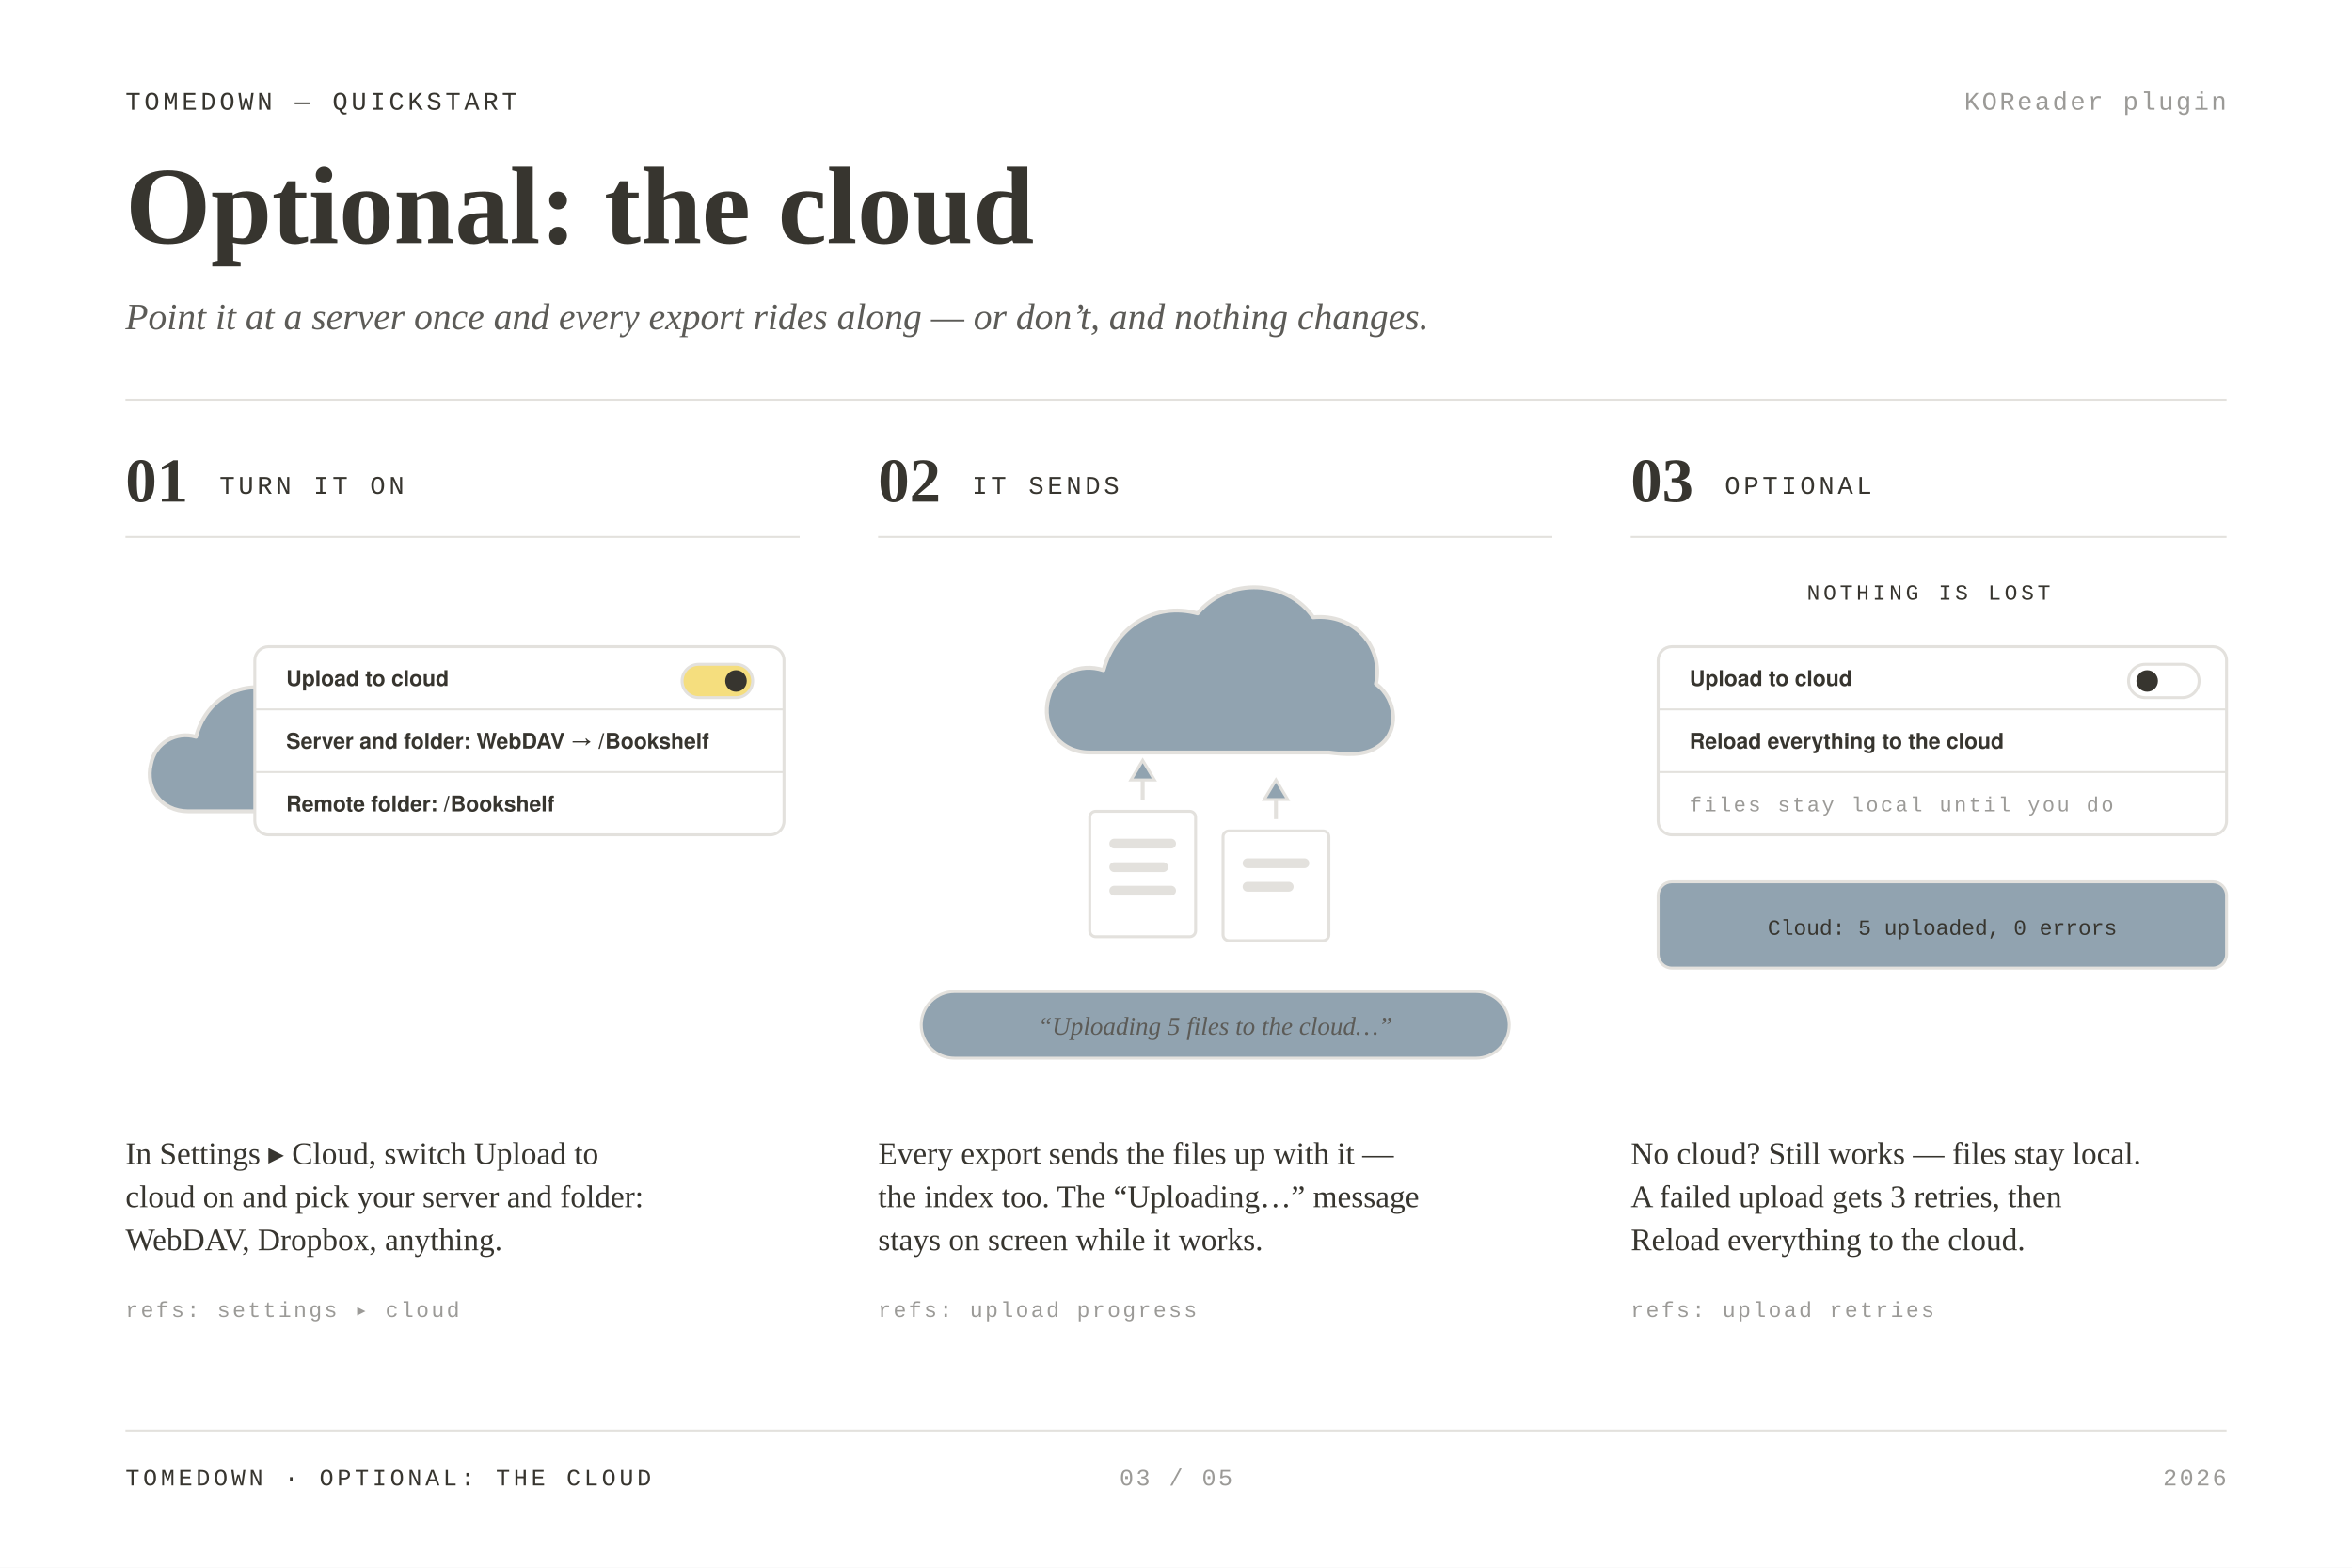
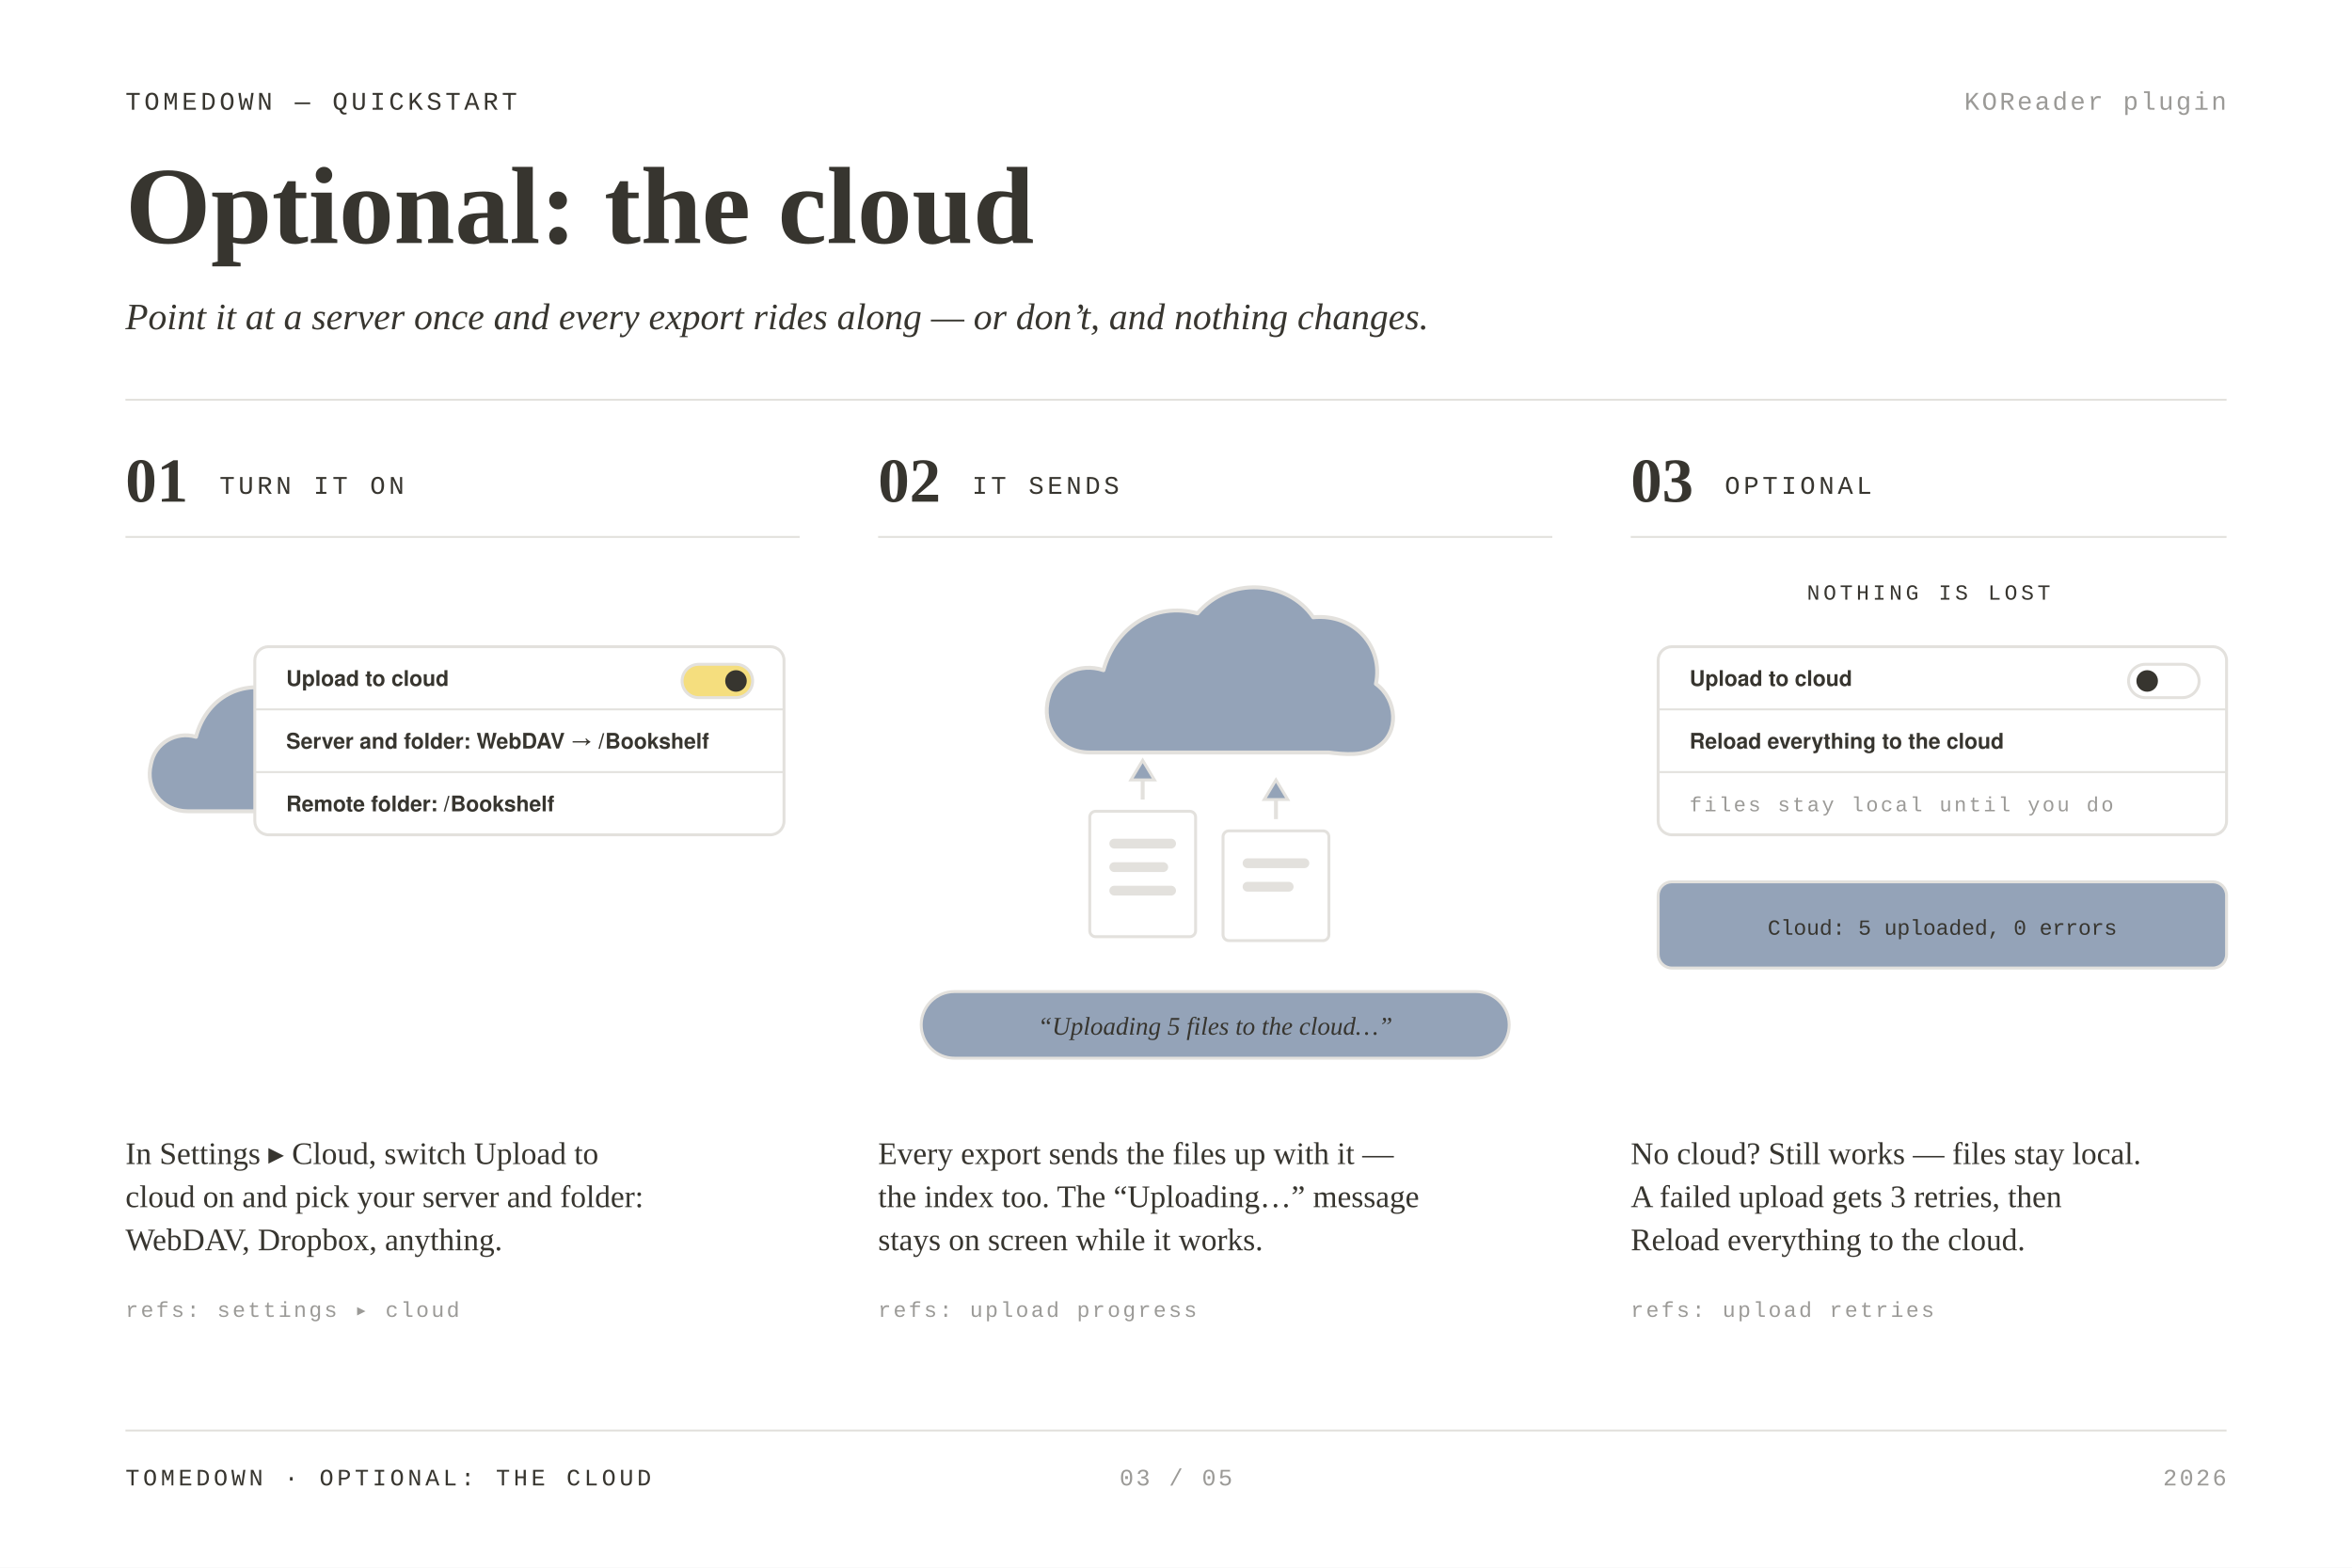
<svg xmlns="http://www.w3.org/2000/svg" width="1740" height="1160" viewBox="0 0 1200 800" role="img" aria-label="Tomedown quickstart tutorial 03 — Optional: the cloud: switch upload on, every export sends the files, and without a cloud everything still works">
  <style>
    .display { font-family: Georgia, "Times New Roman", serif; font-weight: 700; fill: #37352F; }
-     .deck    { font-family: Georgia, "Times New Roman", serif; font-style: italic; fill: #5C5B57; }
+     .deck    { font-family: Georgia, "Times New Roman", serif; font-style: italic; fill: #37352F; }
    .label   { font-family: "SF Mono", Menlo, Consolas, "Liberation Mono", monospace; letter-spacing: 1.8px; fill: #37352F; }
    .labelm  { font-family: "SF Mono", Menlo, Consolas, "Liberation Mono", monospace; letter-spacing: 1.2px; fill: #9B9A97; }
    .body    { font-family: Georgia, "Times New Roman", serif; fill: #37352F; }
    .menu    { font-family: "Helvetica Neue", Helvetica, Arial, sans-serif; font-weight: 700; fill: #37352F; }
    .code    { font-family: "SF Mono", Menlo, Consolas, "Liberation Mono", monospace; fill: #37352F; }
    .rule    { stroke: #E3E1DD; stroke-width: 1; }
    .hair    { stroke: #E3E1DD; stroke-width: 1; opacity: 1; }
    .card    { fill: #FFFFFF; stroke: #E3E1DD; stroke-width: 1.5; }
    .frame   { fill: #FFFFFF; stroke: #E3E1DD; stroke-width: 1.5; }
    .skel    { fill: #E3E1DD; }
    .accent  { fill: #F5DE7E; }
-     .cloud   { fill: #91A3B0; stroke: #E3E1DD; stroke-width: 2; stroke-linejoin: round; }
-     .cloudtri{ fill: #91A3B0; stroke: #E3E1DD; stroke-width: 1.5; }
-     .cloudbox{ fill: #91A3B0; stroke: #E3E1DD; stroke-width: 1.5; }
+     .cloud   { fill: #94A3B8; stroke: #E3E1DD; stroke-width: 2; stroke-linejoin: round; }
+     .cloudtri{ fill: #94A3B8; stroke: #E3E1DD; stroke-width: 1.5; }
+     .cloudbox{ fill: #94A3B8; stroke: #E3E1DD; stroke-width: 1.5; }
  </style>
  <rect width="1200" height="800" fill="#FFFFFF" />
  <text class="label" x="64" y="56" font-size="13">TOMEDOWN — QUICKSTART</text>
  <text class="labelm" x="1136" y="56" font-size="13" text-anchor="end">KOReader plugin</text>
  <text class="display" x="64" y="124" font-size="56">Optional: the cloud</text>
  <text class="deck" x="64" y="168" font-size="19">Point it at a server once and every export rides along — or don’t, and nothing changes.</text>
  <line class="rule" x1="64" y1="204" x2="1136" y2="204" />
  <text class="display" x="64" y="256" font-size="32">01</text>
  <text class="label" x="112" y="252" font-size="13">TURN IT ON</text>
  <line class="hair" x1="64" y1="274" x2="408" y2="274" />
  <path class="cloud" d="M96 414 C82 414 74 402 77 390 C79 379 90 373 100 376 C105 357 122 347 140 352 C154 336 180 337 190 353 C208 350 220 364 217 379 C228 386 230 401 220 410 C213 416 202 416 194 414 Z" />
  <rect class="card" x="130" y="330" width="270" height="96" rx="7" />
  <line class="hair" x1="130" y1="362" x2="400" y2="362" />
  <line class="hair" x1="130" y1="394" x2="400" y2="394" />
  <text class="menu" x="146" y="350" font-size="11">Upload to cloud</text>
  <rect x="348" y="339" width="36" height="17" rx="8.5" fill="#F5DE7E" stroke="#E3E1DD" stroke-width="1.5" />
  <circle cx="375.5" cy="347.5" r="5.5" fill="#37352F" />
  <text class="menu" x="146" y="382" font-size="11">Server and folder: WebDAV → /Bookshelf</text>
  <text class="menu" x="146" y="414" font-size="11">Remote folder: /Bookshelf</text>
  <text class="body" x="64" y="594" font-size="16">In Settings ▸ Cloud, switch Upload to</text>
  <text class="body" x="64" y="616" font-size="16">cloud on and pick your server and folder:</text>
  <text class="body" x="64" y="638" font-size="16">WebDAV, Dropbox, anything.</text>
  <text class="labelm" x="64" y="672" font-size="11">refs: settings ▸ cloud</text>
  <text class="display" x="448" y="256" font-size="32">02</text>
  <text class="label" x="496" y="252" font-size="13">IT SENDS</text>
  <line class="hair" x1="448" y1="274" x2="792" y2="274" />
  <path class="cloud" d="M556 384 C540 384 531 370 535 356 C538 344 551 338 563 342 C569 320 589 307 611 313 C627 294 657 296 670 315 C691 313 706 330 702 349 C713 357 714 374 703 381 C696 386 686 385 678 384 Z" />
  <rect class="card" x="556" y="414" width="54" height="64" rx="3" />
  <rect class="skel" x="566" y="428" width="34" height="5" rx="2.5" />
  <rect class="skel" x="566" y="440" width="30" height="5" rx="2.5" />
  <rect class="skel" x="566" y="452" width="34" height="5" rx="2.5" />
  <rect class="card" x="624" y="424" width="54" height="56" rx="3" />
  <rect class="skel" x="634" y="438" width="34" height="5" rx="2.5" />
  <rect class="skel" x="634" y="450" width="26" height="5" rx="2.5" />
  <path d="M583 408 V394" fill="none" stroke="#E3E1DD" stroke-width="2" />
  <path class="cloudtri" d="M577 398 L583 388 L589 398 Z" />
  <path d="M651 418 V404" fill="none" stroke="#E3E1DD" stroke-width="2" />
  <path class="cloudtri" d="M645 408 L651 398 L657 408 Z" />
  <rect class="cloudbox" x="470" y="506" width="300" height="34" rx="17" />
  <text class="deck" x="620" y="528" font-size="13" text-anchor="middle">“Uploading 5 files to the cloud…”</text>
  <text class="body" x="448" y="594" font-size="16">Every export sends the files up with it —</text>
  <text class="body" x="448" y="616" font-size="16">the index too. The “Uploading…” message</text>
  <text class="body" x="448" y="638" font-size="16">stays on screen while it works.</text>
  <text class="labelm" x="448" y="672" font-size="11">refs: upload progress</text>
  <text class="display" x="832" y="256" font-size="32">03</text>
  <text class="label" x="880" y="252" font-size="13">OPTIONAL</text>
  <line class="hair" x1="832" y1="274" x2="1136" y2="274" />
  <text class="label" x="984" y="306" font-size="11" text-anchor="middle">NOTHING IS LOST</text>
  <rect class="card" x="846" y="330" width="290" height="96" rx="7" />
  <line class="hair" x1="846" y1="362" x2="1136" y2="362" />
  <line class="hair" x1="846" y1="394" x2="1136" y2="394" />
  <text class="menu" x="862" y="350" font-size="11">Upload to cloud</text>
  <rect x="1086" y="339" width="36" height="17" rx="8.5" fill="#FFFFFF" stroke="#E3E1DD" stroke-width="1.5" />
  <circle cx="1095.5" cy="347.5" r="5.5" fill="#37352F" />
  <text class="menu" x="862" y="382" font-size="11">Reload everything to the cloud</text>
  <text class="labelm" x="862" y="414" font-size="10.5">files stay local until you do</text>
  <rect class="cloudbox" x="846" y="450" width="290" height="44" rx="7" />
  <text class="code" x="991" y="477" font-size="11" text-anchor="middle">Cloud: 5 uploaded, 0 errors</text>
  <text class="body" x="832" y="594" font-size="16">No cloud? Still works — files stay local.</text>
  <text class="body" x="832" y="616" font-size="16">A failed upload gets 3 retries, then</text>
  <text class="body" x="832" y="638" font-size="16">Reload everything to the cloud.</text>
  <text class="labelm" x="832" y="672" font-size="11">refs: upload retries</text>
  <line class="rule" x1="64" y1="730" x2="1136" y2="730" />
  <text class="label" x="64" y="758" font-size="12">TOMEDOWN · OPTIONAL: THE CLOUD</text>
  <text class="labelm" x="600" y="758" font-size="12" text-anchor="middle">03 / 05</text>
  <text class="labelm" x="1136" y="758" font-size="12" text-anchor="end">2026</text>
</svg>
